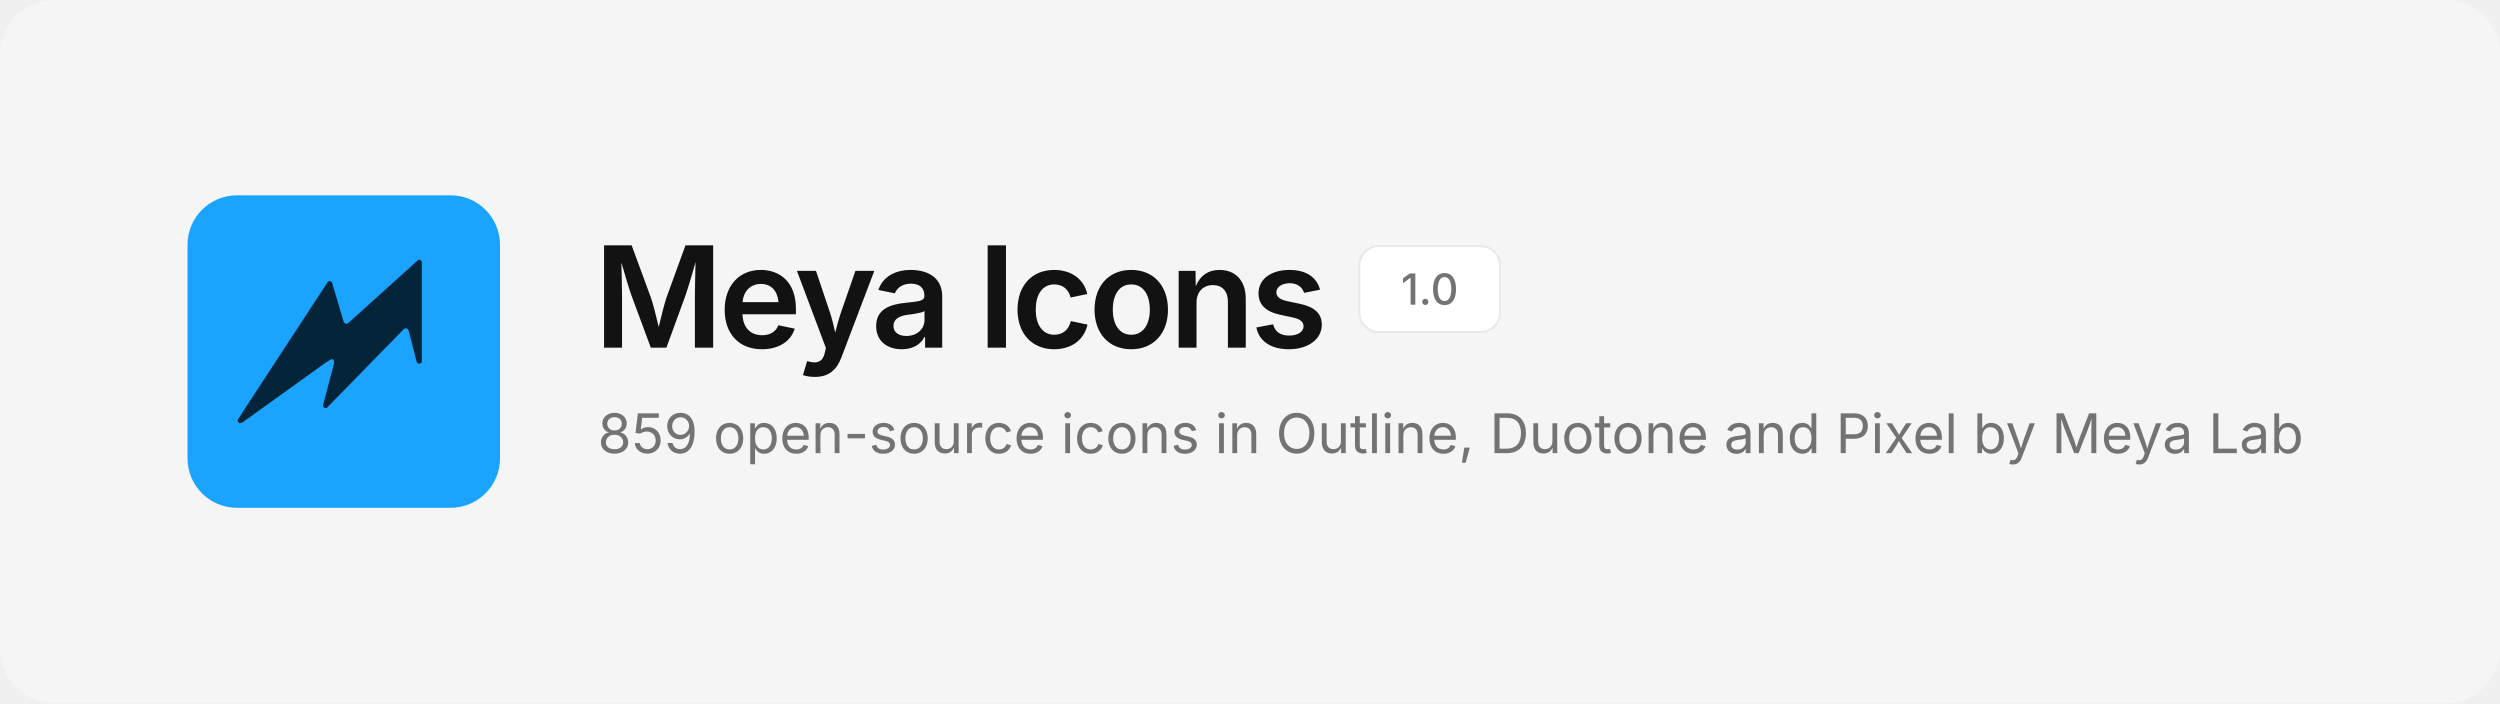
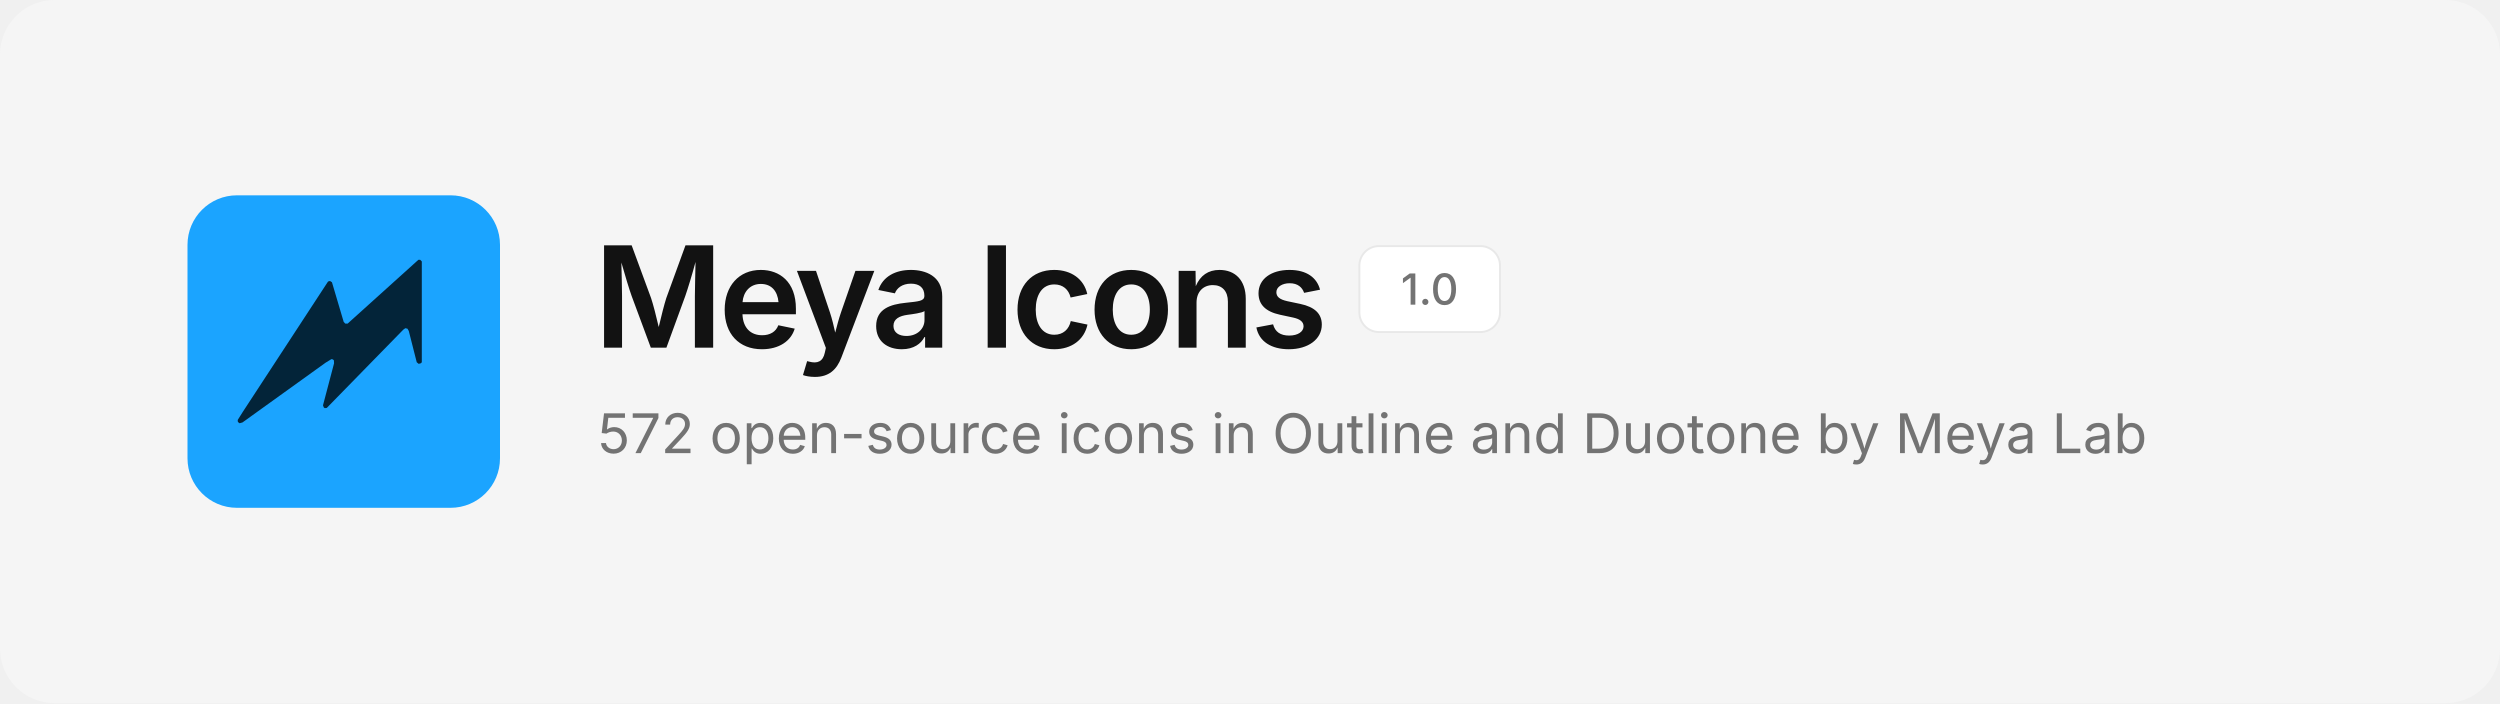
<svg xmlns="http://www.w3.org/2000/svg" width="1280" height="360" viewBox="0 0 1280 360" fill="none">
  <rect width="1280" height="360" rx="28" fill="#F5F5F5" />
  <svg x="96" y="100" width="160" height="160" viewBox="0 0 480 480">
    <rect width="480" height="480" rx="76" fill="#1BA4FF" />
    <path d="M354.6 99.1 L357.4 99.1 L359.9 101.6 L359.9 256.4 L358.6 257.9 L355.1 258.9 L352.1 256.4 L339.9 208.4 L337.9 204.9 L334.6 204.1 L331.4 206.4 L213.9 326.6 L210.9 326.9 L209.4 325.9 L208.1 322.6 L225.1 258.1 L224.9 253.6 L223.4 252.1 L221.1 251.6 L212.1 257.1 L84.4 348.9 L79.9 350.1 L77.4 348.1 L77.1 345.1 L85.1 332.4 L215.9 132.4 L218.9 131.6 L221.9 133.6 L239.9 194.4 L242.4 197.1 L245.9 197.1Z" fill="#032439" />
  </svg>
  <text x="304" y="178" font-family="Inter, -apple-system, 'Segoe UI', Helvetica, Arial, sans-serif" font-size="72" font-weight="600" letter-spacing="-2.5" fill="#121212">Meya Icons</text>
  <rect x="696" y="126" width="72" height="44" rx="10" fill="#FFFFFF" stroke="#E8E8E8" />
  <text x="732" y="156" text-anchor="middle" font-family="Inter, -apple-system, 'Segoe UI', Helvetica, Arial, sans-serif" font-size="22" font-weight="500" fill="#737373">1.0</text>
-   <text x="306" y="232" font-family="Inter, -apple-system, 'Segoe UI', Helvetica, Arial, sans-serif" font-size="28" fill="#737373">859 open-source icons in Outline, Duotone and Pixel by Meya Lab</text>
+   <text x="306" y="232" font-family="Inter, -apple-system, 'Segoe UI', Helvetica, Arial, sans-serif" font-size="28" fill="#737373">572 open-source icons in Outline and Duotone by Meya Lab</text>
</svg>
